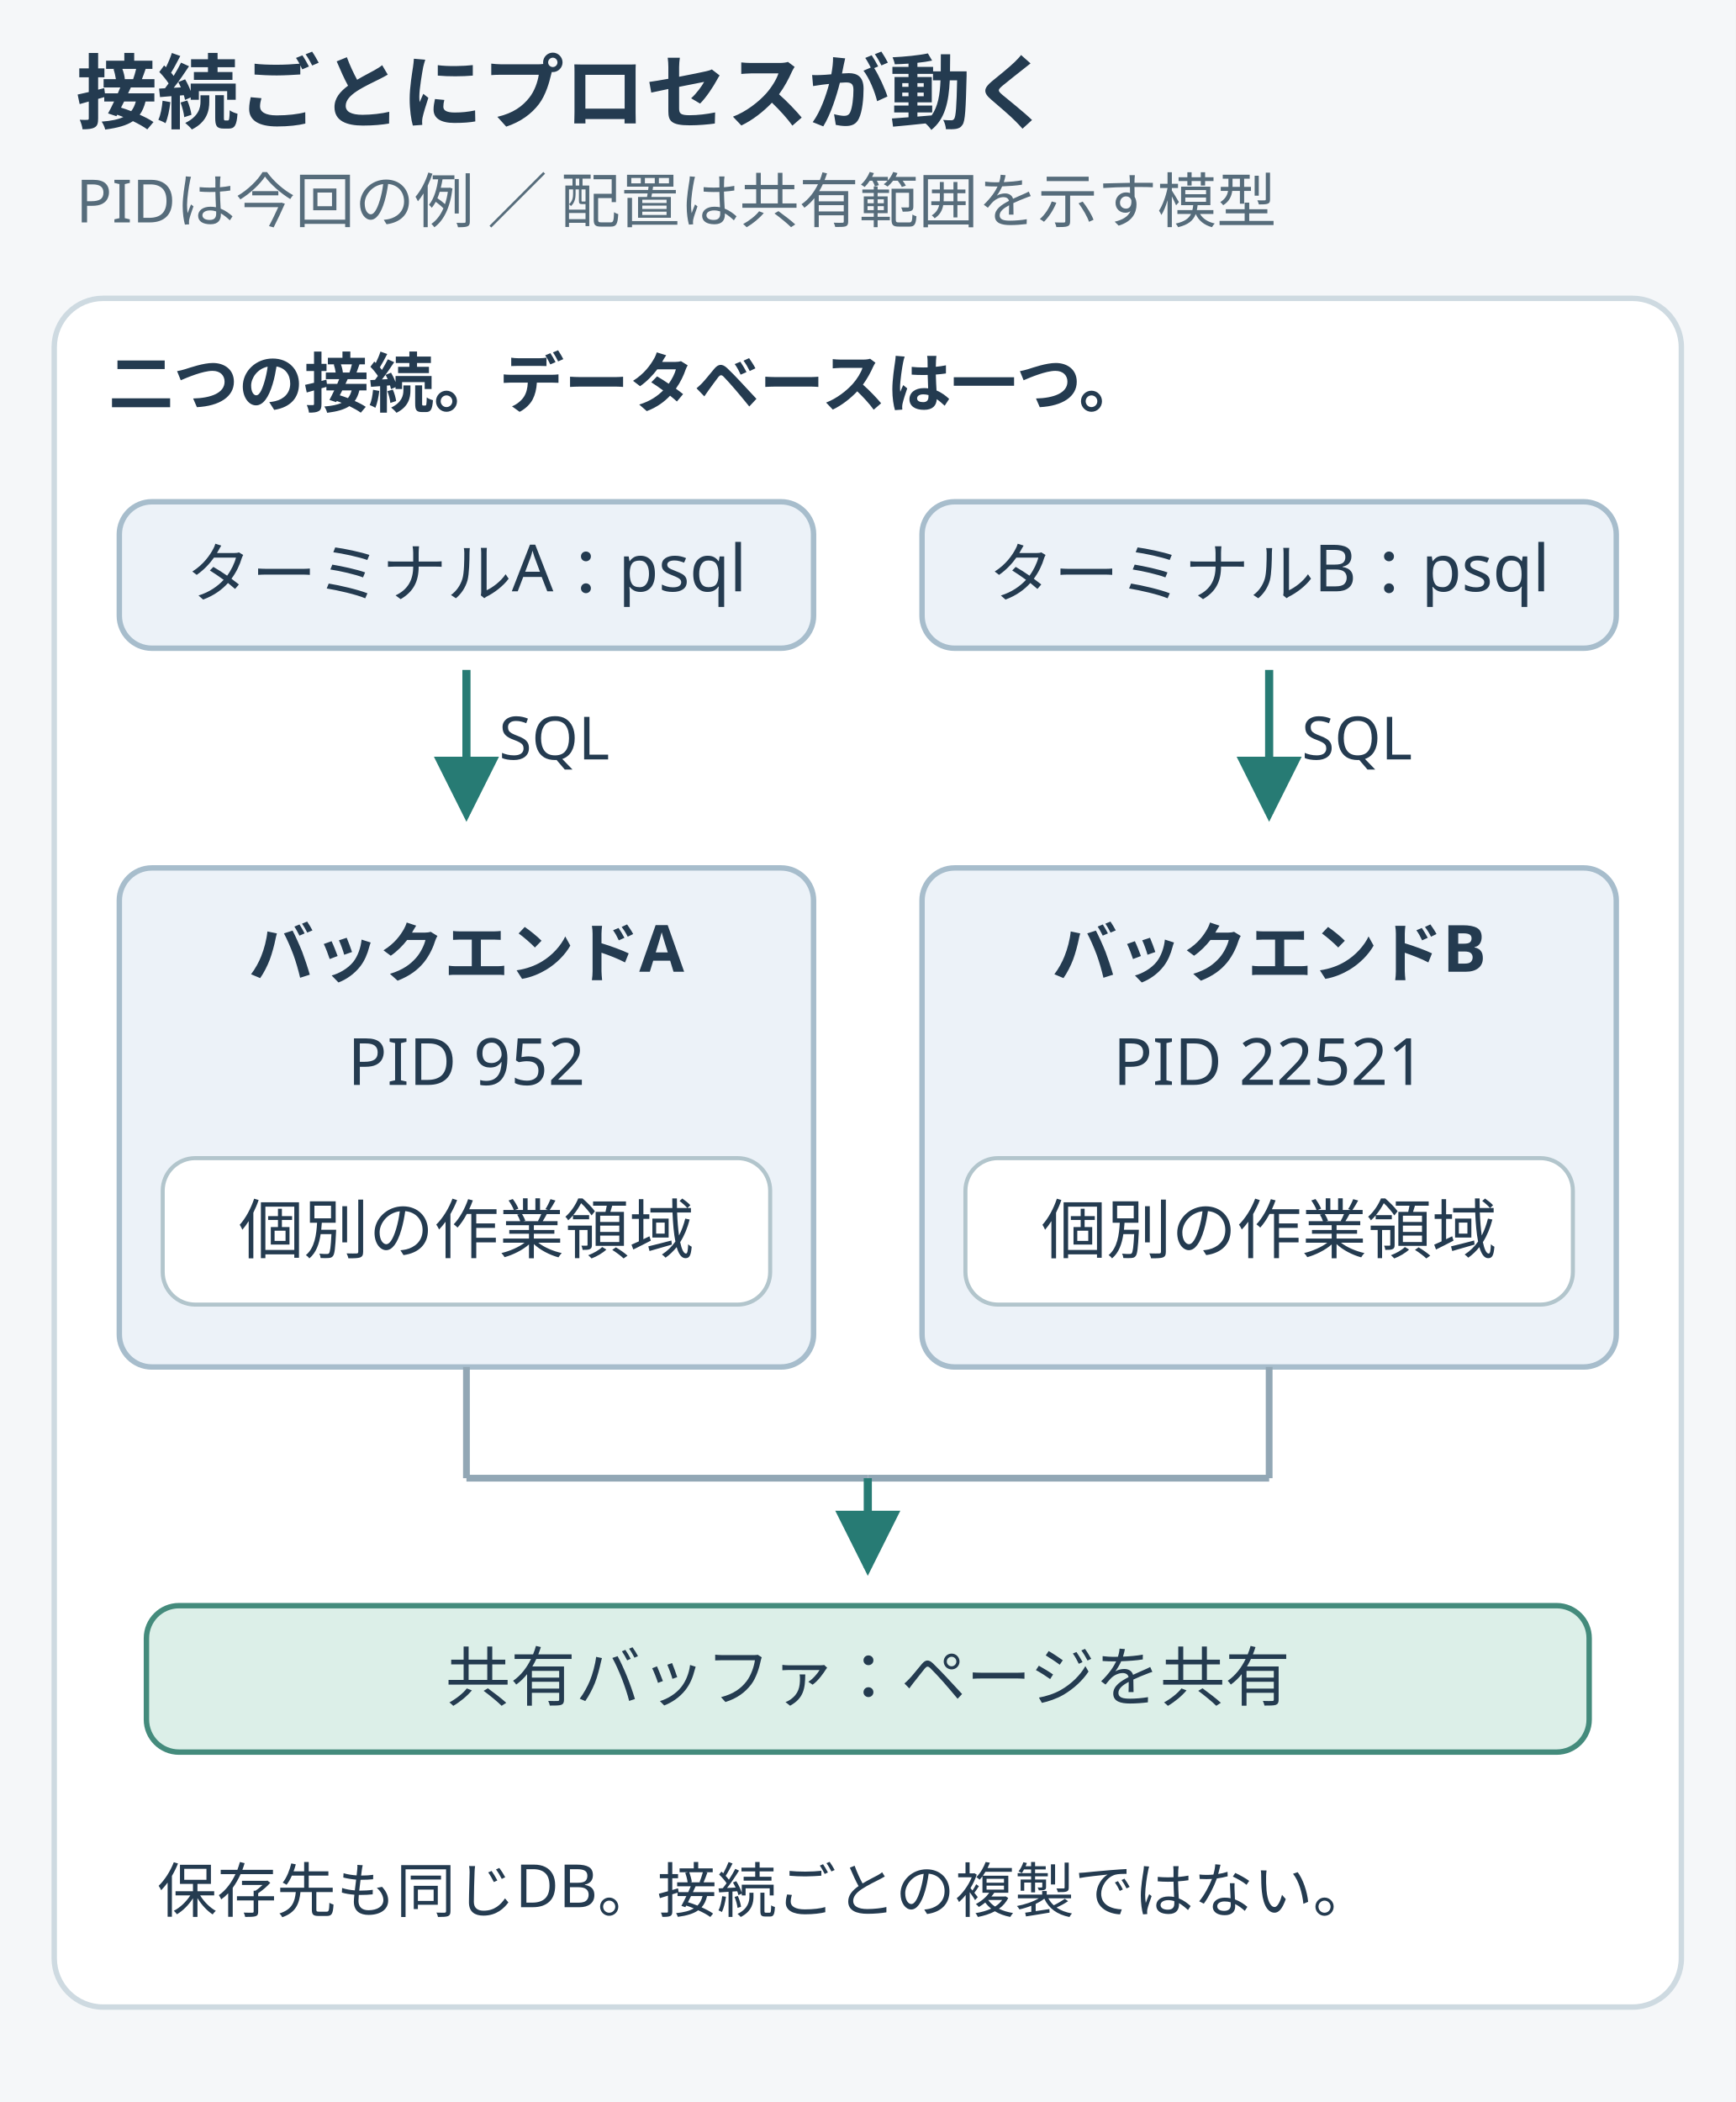
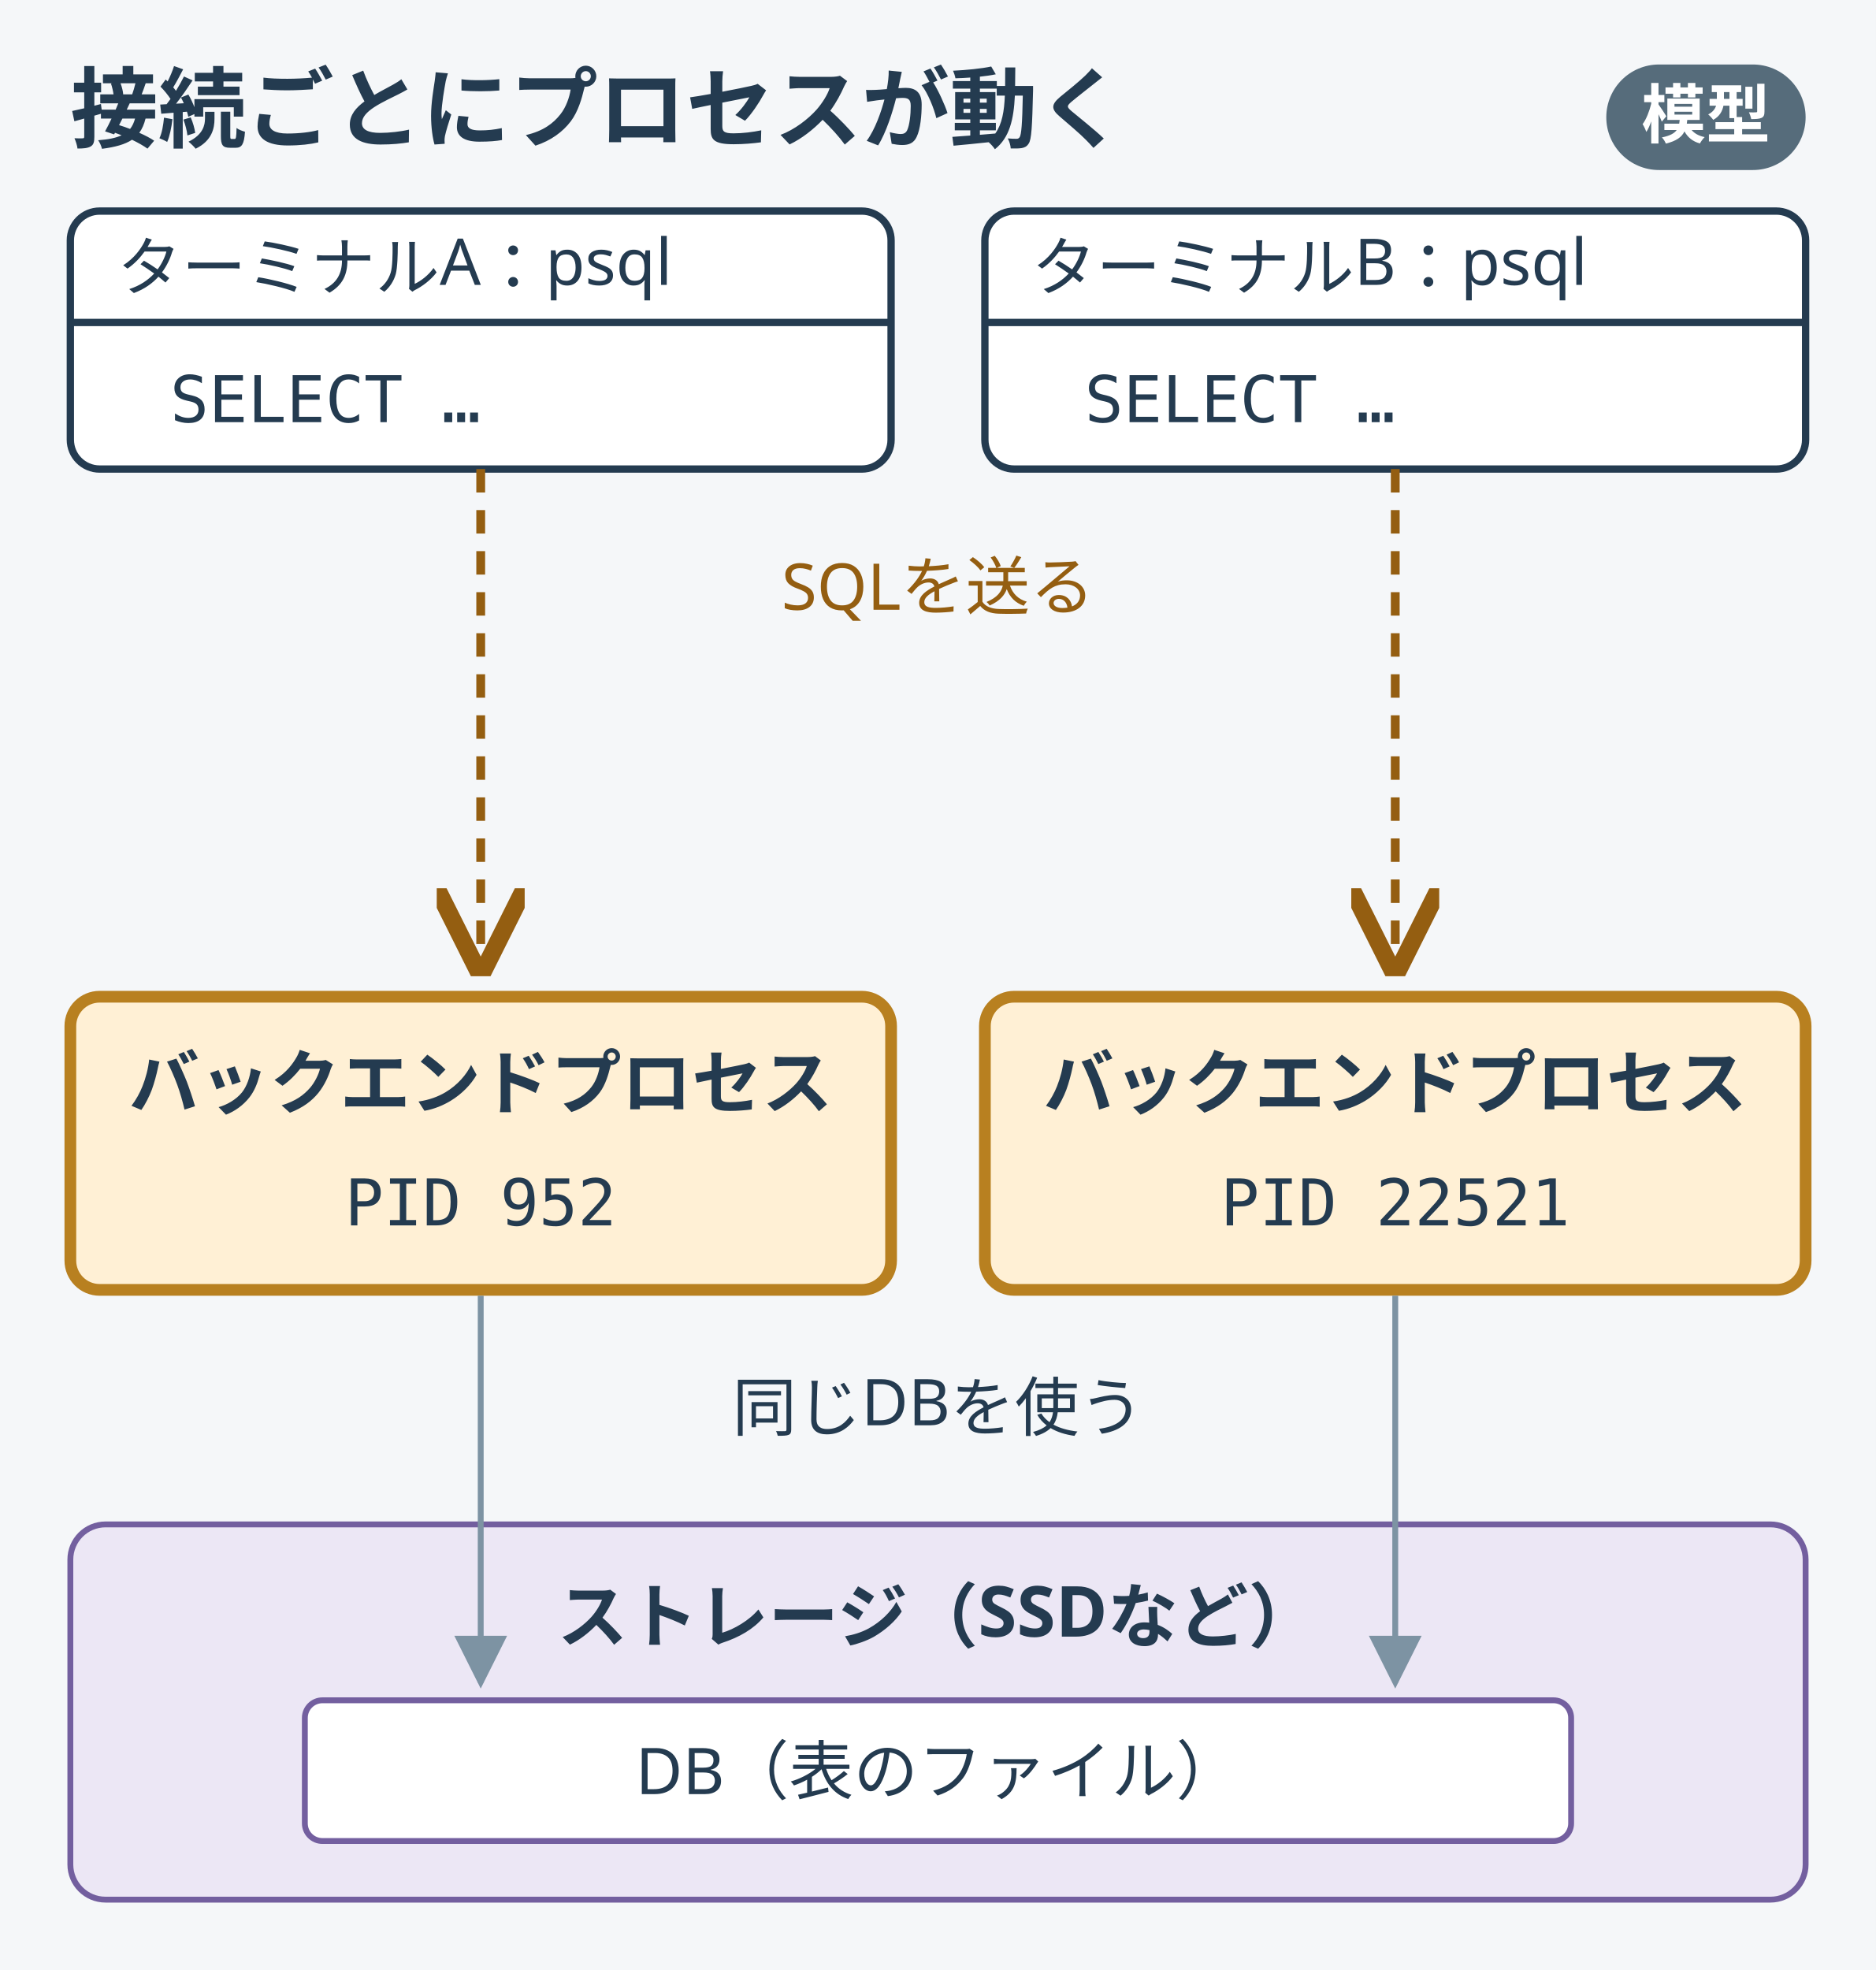
- <svg xmlns="http://www.w3.org/2000/svg" width="640" height="775" viewBox="0 0 640 775" role="img" aria-labelledby="title description">
+ <svg xmlns="http://www.w3.org/2000/svg" width="640" height="672" viewBox="0 0 640 672" role="img" aria-labelledby="title">
  <defs>
-     <marker id="a" markerWidth="8" markerHeight="8" refX="7" refY="4" orient="auto">
-       <path d="M0 0L8 4L0 8" fill="#277b74" />
+     <marker id="flow" markerWidth="10" markerHeight="10" refX="9" refY="5" orient="auto">
+       <path d="M0 0L10 5L0 10z" fill="#277b74" />
+     </marker>
+     <marker id="req" markerWidth="10" markerHeight="10" refX="9" refY="5" orient="auto">
+       <path d="M0 0L10 5L0 10" fill="none" stroke="#945e11" stroke-width="2" />
+     </marker>
+     <marker id="ref" markerWidth="9" markerHeight="9" refX="8" refY="4.5" orient="auto">
+       <path d="M0 0L9 4.5L0 9z" fill="#7d93a3" />
    </marker>
  </defs>
  <style>
- text{font-family:"Hiragino Sans","Noto Sans JP",sans-serif;font-size:24px;fill:#243b50} .title{font-size:30px;font-weight:700} .bold{font-weight:700} .small{font-size:22px} .muted{fill:#566c7b;font-size:22px} .value{font-size:28px;font-weight:700} .teal{fill:#176e65;font-weight:700} .orange{fill:#945e11;font-weight:700}
- .panel{fill:#fff;stroke:#cedae1;stroke-width:2} .box{fill:#ecf2f8;stroke:#a7bdcc;stroke-width:2} .memory{fill:#eaf6f1;stroke:#6d9f94;stroke-width:2} .card{fill:#dcefe8;stroke:#448b7c;stroke-width:2} .hot{fill:#fff0d5;stroke:#b88020;stroke-width:3} .paper{fill:#fff;stroke:#b2c5cc;stroke-width:1.5} .ghost{fill:#f5f7f9;stroke:#b5c2cc;stroke-width:2;stroke-dasharray:6 5} .edge{fill:none;stroke:#92a7b5;stroke-width:2.5} .arrow{fill:none;stroke:#277b74;stroke-width:3;marker-end:url(#a)}
- </style>
-   <rect width="640" height="775" fill="#f5f7f9" />
-   <text x="28" y="45" class="title" text-anchor="start">接続ごとにプロセスが動く</text>
-   <text x="28" y="82" class="muted" text-anchor="start">PIDは今回の例 ／ 配置は共有範囲を示す模型</text>
-   <g id="diagram">
-     <rect x="20" y="110" width="600" height="630" rx="18" class="panel" />
-     <text x="40" y="150" class="bold" text-anchor="start">二つの接続。データベースは一つ。</text>
-     <rect x="44" y="185" width="256" height="54" rx="12" class="box" />
-     <text x="172.0" y="220" class="" text-anchor="middle">ターミナルA：psql</text>
-     <path d="M172 247 L172 300" class="arrow" />
-     <text x="184" y="280" class="small" text-anchor="start">SQL</text>
-     <rect x="44" y="320" width="256" height="184" rx="12" class="box" />
-     <text x="172" y="360" class="bold" text-anchor="middle">バックエンドA</text>
-     <text x="172" y="400" class="" text-anchor="middle">PID 952</text>
-     <rect x="60" y="427" width="224" height="54" rx="12" class="paper" />
-     <text x="172.0" y="462" class="" text-anchor="middle">個別の作業領域</text>
-     <path d="M172 504 L172 545" class="edge" />
-     <path d="M172 545 L320 545" class="edge" />
-     <rect x="340" y="185" width="256" height="54" rx="12" class="box" />
-     <text x="468.0" y="220" class="" text-anchor="middle">ターミナルB：psql</text>
-     <path d="M468 247 L468 300" class="arrow" />
-     <text x="480" y="280" class="small" text-anchor="start">SQL</text>
-     <rect x="340" y="320" width="256" height="184" rx="12" class="box" />
-     <text x="468" y="360" class="bold" text-anchor="middle">バックエンドB</text>
-     <text x="468" y="400" class="" text-anchor="middle">PID 22521</text>
-     <rect x="356" y="427" width="224" height="54" rx="12" class="paper" />
-     <text x="468.0" y="462" class="" text-anchor="middle">個別の作業領域</text>
-     <path d="M468 504 L468 545" class="edge" />
-     <path d="M468 545 L320 545" class="edge" />
-     <path d="M320 545 L320 578" class="arrow" />
-     <rect x="54" y="592" width="532" height="54" rx="12" class="card" />
-     <text x="320.0" y="627" class="" text-anchor="middle">共有バッファ：ページを共有</text>
-     <text x="58" y="705" class="small" text-anchor="start">保存先も同じDB。接続ごとの複製ではない。</text>
+ text{font-family:"Hiragino Sans","Noto Sans JP",sans-serif;font-size:24px;fill:#243b50}
+ .h{font-size:30px;font-weight:700}.b{font-weight:700}.s{font-size:22px}.m{font-size:22px;fill:#566c7b}
+ .mono{font-family:ui-monospace,Menlo,monospace;font-size:22px}.tag{font-size:22px;font-weight:700;fill:#fff}
+ .teal{fill:#176e65}.brown{fill:#945e11}.real{fill:#176e65}.model{fill:#566c7b}
+ .panel{fill:#fff;stroke:#cedae1;stroke-width:2}.node{fill:#ecf2f8;stroke:#56738a;stroke-width:2}
+ .row{fill:#fff;stroke:#448b7c;stroke-width:2}.match{fill:#fff;stroke:#176e65;stroke-width:4}
+ .page{fill:#f7fbf9;stroke:#6d9f94;stroke-width:2}.ipage{fill:#f4f6f8;stroke:#6b7f8e;stroke-width:2}
+ .band{fill:#d5dde3;stroke:#92a7b5;stroke-width:2}.skip{fill:none;stroke:#b5c2cc;stroke-width:2;stroke-dasharray:6 5}
+ .hot{fill:#fff0d5;stroke:#b88020;stroke-width:4}.ghost{fill:#f5f7f9;stroke:#b5c2cc;stroke-width:2;stroke-dasharray:6 5}
+ .flow{fill:none;stroke:#277b74;stroke-width:3;marker-end:url(#flow)}.req{fill:none;stroke:#945e11;stroke-width:3;stroke-dasharray:8 6;marker-end:url(#req)}
+ .ref{fill:none;stroke:#7d93a3;stroke-width:2;marker-end:url(#ref)}.step{fill:#fff;stroke:#243b50;stroke-width:2.5}
+ .spine{fill:#e9f3f4;stroke:#243b50;stroke-width:1.5}
+ .work{fill:#fff;stroke:#56738a;stroke-width:2;stroke-dasharray:8 5}.val{fill:#dcefe8;stroke:#448b7c;stroke-width:2}.buffer{fill:#eaf6f1;stroke:#6d9f94;stroke-width:2}
+ .route{fill:#f4f6f8;stroke:#243b50;stroke-width:3}.leader{fill:none;stroke:#56738a;stroke-width:2}
+ .storage{fill:#ece7f5;stroke:#735f9f;stroke-width:2}.file{fill:#fff;stroke:#735f9f;stroke-width:2}
+   </style>
+   <rect width="640" height="672" fill="#f5f7f9" />
+   <text x="24" y="48" class="h">接続ごとにプロセスが動く</text>
+   <rect x="548" y="22" width="68" height="36" rx="18" class="model" />
+   <text x="582" y="47" text-anchor="middle" class="tag">模型</text>
+   <g id="terminal-a">
+     <rect x="24" y="72" width="280" height="88" rx="10" fill="#fff" stroke="#243b50" stroke-width="2.5" />
+     <path d="M24 110 H304" fill="none" stroke="#243b50" stroke-width="2.5" />
+     <text x="40" y="99" class="s">ターミナルA：psql</text>
+     <text x="58" y="144" class="mono">SELECT …</text>
+   </g>
+   <g id="terminal-b">
+     <rect x="336" y="72" width="280" height="88" rx="10" fill="#fff" stroke="#243b50" stroke-width="2.5" />
+     <path d="M336 110 H616" fill="none" stroke="#243b50" stroke-width="2.5" />
+     <text x="352" y="99" class="s">ターミナルB：psql</text>
+     <text x="370" y="144" class="mono">SELECT …</text>
+   </g>
+   <g id="backend-a">
+     <rect x="24" y="340" width="280" height="100" rx="10" class="hot" />
+     <text x="164" y="378" text-anchor="middle" class="b">バックエンドプロセス</text>
+     <text x="164" y="418" text-anchor="middle" class="mono">PID 952</text>
+   </g>
+   <g id="backend-b">
+     <rect x="336" y="340" width="280" height="100" rx="10" class="hot" />
+     <text x="476" y="378" text-anchor="middle" class="b">バックエンドプロセス</text>
+     <text x="476" y="418" text-anchor="middle" class="mono">PID 22521</text>
+   </g>
+   <g id="storage">
+     <rect x="24" y="520" width="592" height="128" rx="12" class="storage" />
+     <text x="320" y="560" text-anchor="middle" class="b">ストレージ（SSDなど）</text>
+     <rect x="104" y="580" width="432" height="48" rx="6" class="file" />
+     <text x="320" y="612" text-anchor="middle" class="s">DB（表のファイル）</text>
+   </g>
+   <g id="send">
+     <path d="M164 160 V330" class="req" />
+     <path d="M476 160 V330" class="req" />
+     <text x="320" y="208" text-anchor="middle" class="s brown">SQLを送る</text>
+   </g>
+   <g id="use">
+     <path d="M164 442 V574" class="ref" />
+     <path d="M476 442 V574" class="ref" />
+     <text x="320" y="488" text-anchor="middle" class="s">同じDBを使う</text>
  </g>
</svg>
